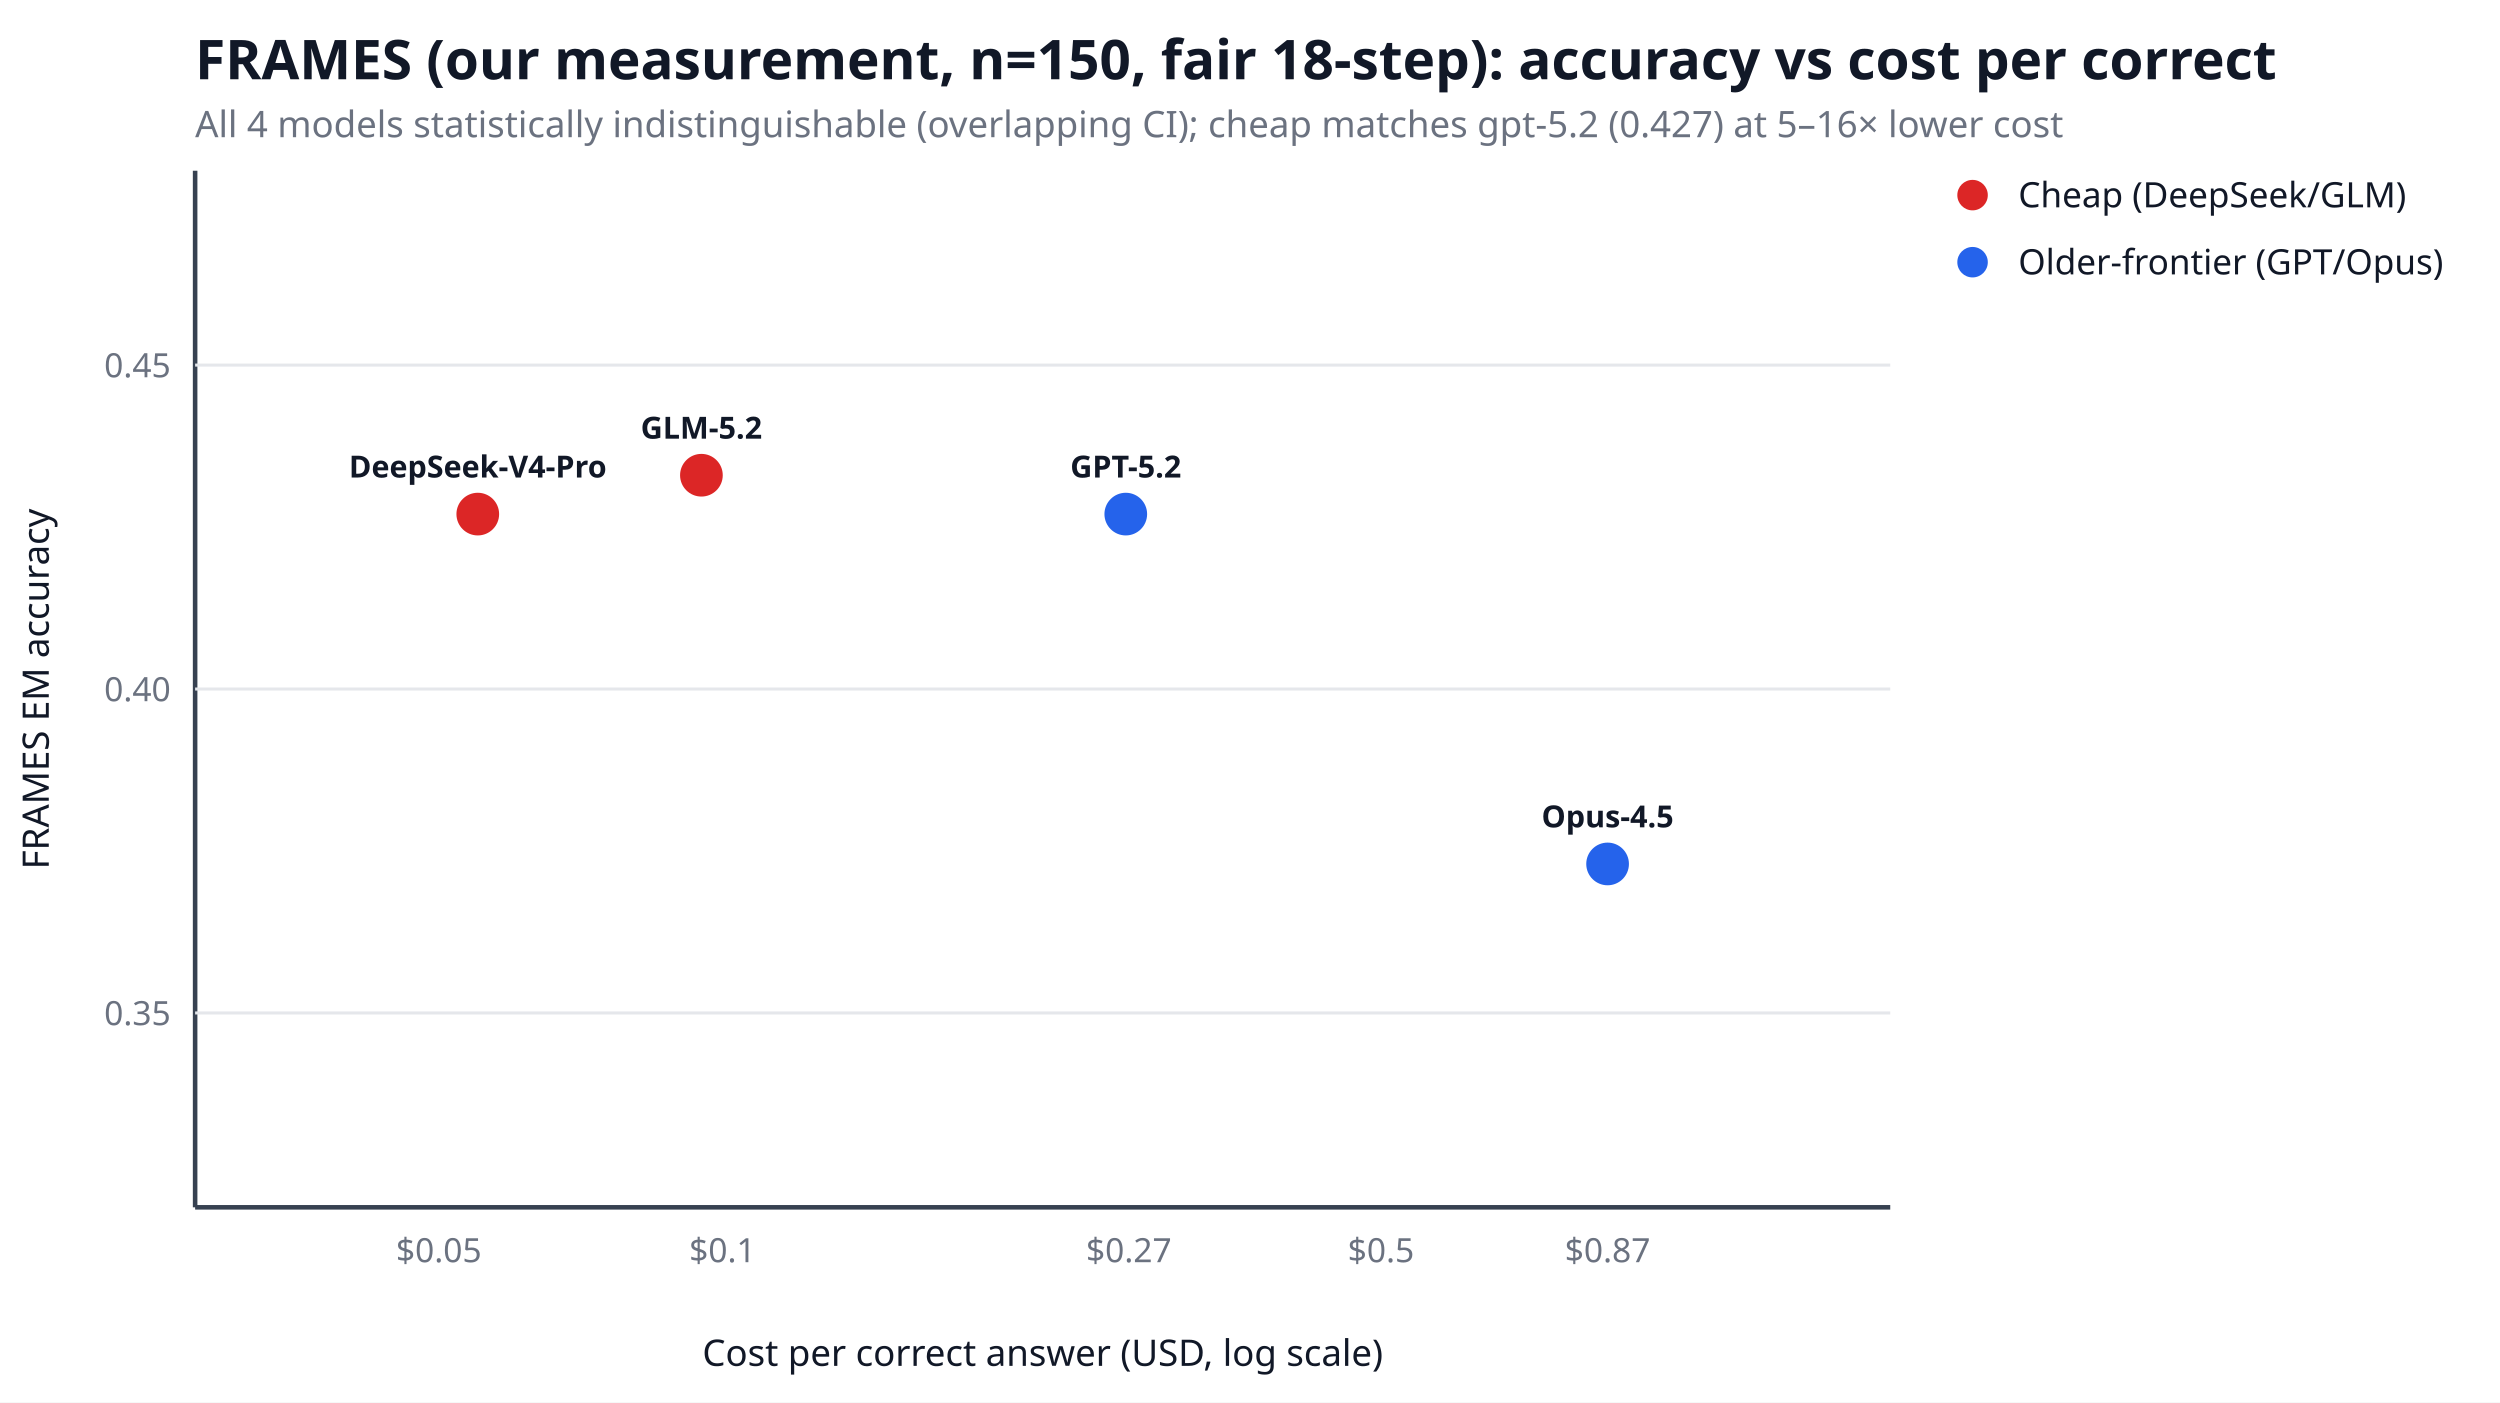
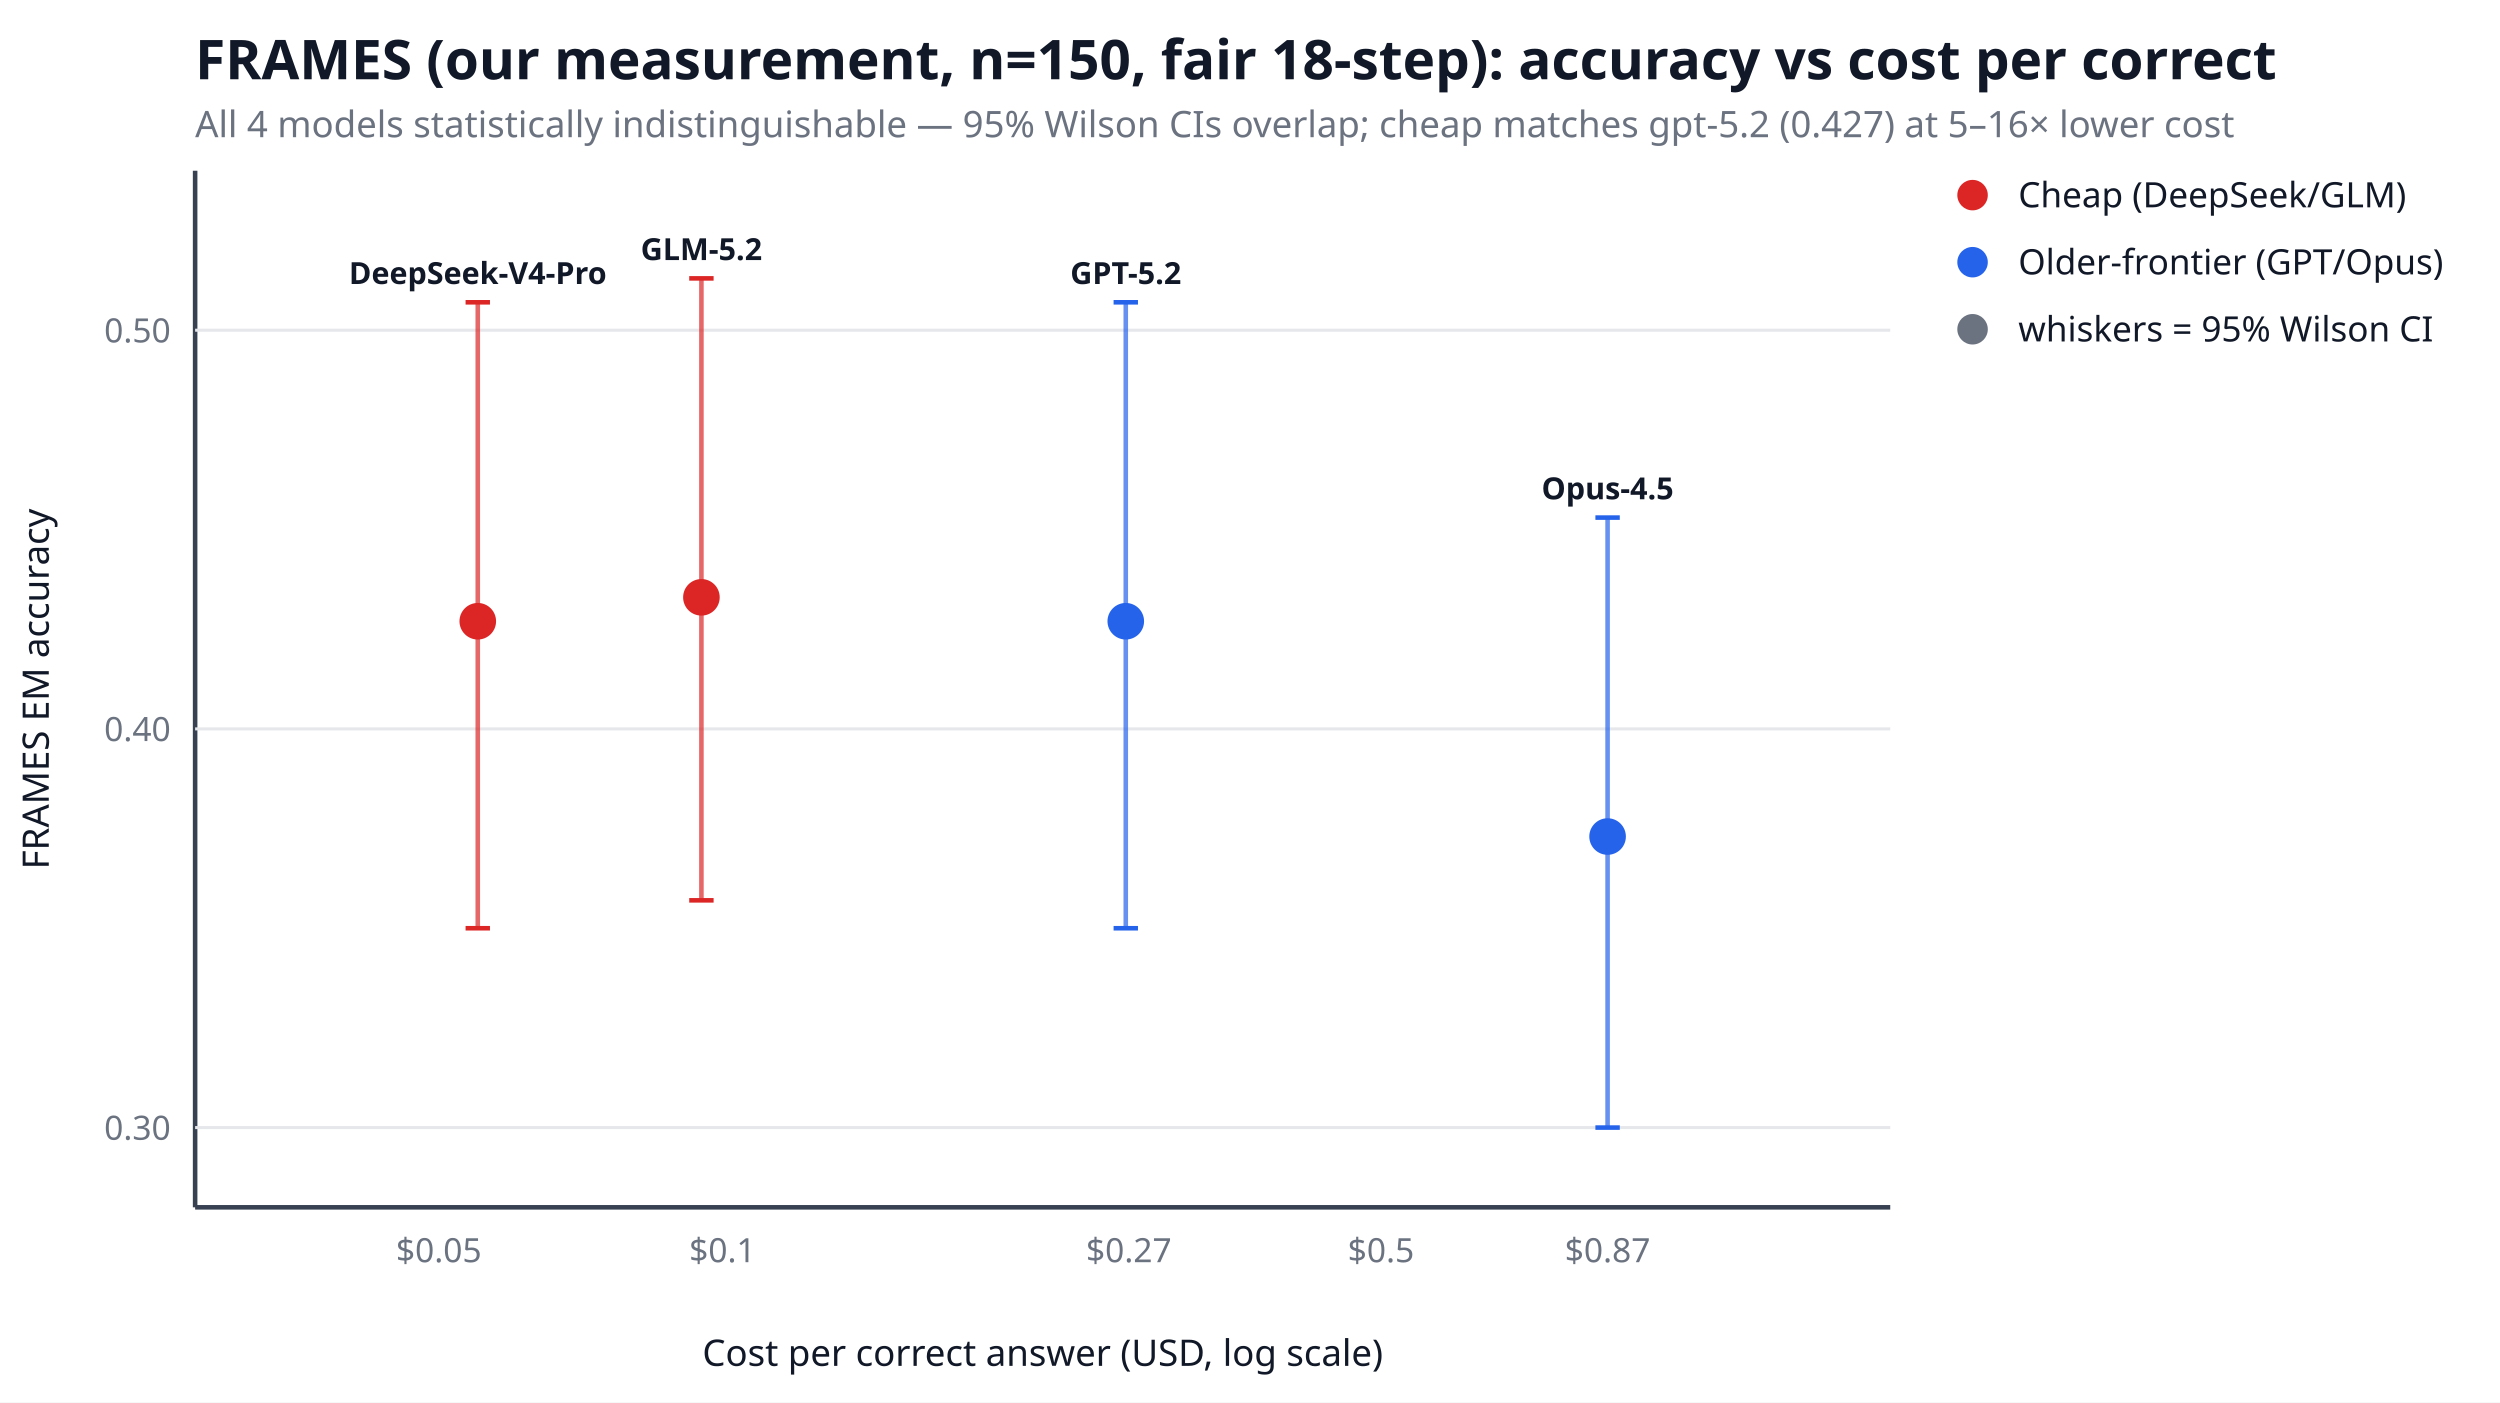
<svg xmlns="http://www.w3.org/2000/svg" viewBox="0 0 820 460" width="820" height="460">
  <rect width="820" height="460" fill="white" />
  <text x="64" y="26" font-family="system-ui,sans-serif" font-size="18" font-weight="700" fill="#111827">FRAMES (our measurement, n=150, fair 18-step): accuracy vs cost per correct</text>
-   <text x="64" y="45" font-family="system-ui,sans-serif" font-size="12" fill="#6b7280">All 4 models statistically indistinguishable (overlapping CI); cheap matches gpt-5.2 (0.427) at 5–16× lower cost</text>
+   <text x="64" y="45" font-family="system-ui,sans-serif" font-size="12" fill="#6b7280">All 4 models statistically indistinguishable — 95% Wilson CIs overlap; cheap matches gpt-5.2 (0.427) at 5–16× lower cost</text>
  <line x1="64" y1="396" x2="620" y2="396" stroke="#374151" stroke-width="1.5" />
  <line x1="64" y1="56" x2="64" y2="396" stroke="#374151" stroke-width="1.5" />
-   <line x1="64" y1="332.25" x2="620" y2="332.25" stroke="#e5e7eb" stroke-width="1" />
-   <text x="56" y="336.25" text-anchor="end" font-family="system-ui,sans-serif" font-size="11" fill="#6b7280">0.35</text>
-   <line x1="64" y1="226" x2="620" y2="226" stroke="#e5e7eb" stroke-width="1" />
-   <text x="56" y="230" text-anchor="end" font-family="system-ui,sans-serif" font-size="11" fill="#6b7280">0.40</text>
-   <line x1="64" y1="119.75" x2="620" y2="119.75" stroke="#e5e7eb" stroke-width="1" />
-   <text x="56" y="123.75" text-anchor="end" font-family="system-ui,sans-serif" font-size="11" fill="#6b7280">0.45</text>
+   <line x1="64" y1="369.846" x2="620" y2="369.846" stroke="#e5e7eb" stroke-width="1" />
+   <text x="56" y="373.846" text-anchor="end" font-family="system-ui,sans-serif" font-size="11" fill="#6b7280">0.30</text>
+   <line x1="64" y1="239.077" x2="620" y2="239.077" stroke="#e5e7eb" stroke-width="1" />
+   <text x="56" y="243.077" text-anchor="end" font-family="system-ui,sans-serif" font-size="11" fill="#6b7280">0.40</text>
+   <line x1="64" y1="108.308" x2="620" y2="108.308" stroke="#e5e7eb" stroke-width="1" />
+   <text x="56" y="112.308" text-anchor="end" font-family="system-ui,sans-serif" font-size="11" fill="#6b7280">0.50</text>
  <text x="143.918" y="414" text-anchor="middle" font-family="system-ui,sans-serif" font-size="11" fill="#6b7280">$0.05</text>
  <text x="236.947" y="414" text-anchor="middle" font-family="system-ui,sans-serif" font-size="11" fill="#6b7280">$0.1</text>
  <text x="370.253" y="414" text-anchor="middle" font-family="system-ui,sans-serif" font-size="11" fill="#6b7280">$0.27</text>
  <text x="452.952" y="414" text-anchor="middle" font-family="system-ui,sans-serif" font-size="11" fill="#6b7280">$0.5</text>
  <text x="527.29" y="414" text-anchor="middle" font-family="system-ui,sans-serif" font-size="11" fill="#6b7280">$0.87</text>
  <text x="342" y="448" text-anchor="middle" font-family="system-ui,sans-serif" font-size="12" fill="#111827">Cost per correct answer (USD, log scale)</text>
  <text transform="translate(16,226) rotate(-90)" text-anchor="middle" font-family="system-ui,sans-serif" font-size="12" fill="#111827">FRAMES EM accuracy</text>
-   <circle cx="230.063" cy="155.875" r="7" fill="#dc2626" />
-   <text x="230.063" y="143.875" text-anchor="middle" font-family="system-ui,sans-serif" font-size="10" font-weight="600" fill="#111827">GLM-5.2</text>
-   <circle cx="156.71" cy="168.625" r="7" fill="#dc2626" />
-   <text x="156.71" y="156.625" text-anchor="middle" font-family="system-ui,sans-serif" font-size="10" font-weight="600" fill="#111827">DeepSeek-V4-Pro</text>
-   <circle cx="369.255" cy="168.625" r="7" fill="#2563eb" />
-   <text x="369.255" y="156.625" text-anchor="middle" font-family="system-ui,sans-serif" font-size="10" font-weight="600" fill="#111827">GPT-5.2</text>
-   <circle cx="527.29" cy="283.375" r="7" fill="#2563eb" />
-   <text x="527.29" y="271.375" text-anchor="middle" font-family="system-ui,sans-serif" font-size="10" font-weight="600" fill="#111827">Opus-4.5</text>
+   <line x1="230.063" y1="91.308" x2="230.063" y2="295.308" stroke="#dc2626" stroke-width="1.5" opacity="0.7" />
+   <line x1="226.063" y1="91.308" x2="234.063" y2="91.308" stroke="#dc2626" stroke-width="1.5" />
+   <line x1="226.063" y1="295.308" x2="234.063" y2="295.308" stroke="#dc2626" stroke-width="1.5" />
+   <circle cx="230.063" cy="195.923" r="6" fill="#dc2626" />
+   <text x="230.063" y="85.308" text-anchor="middle" font-family="system-ui,sans-serif" font-size="10" font-weight="600" fill="#111827">GLM-5.2</text>
+   <line x1="156.71" y1="99.154" x2="156.71" y2="304.462" stroke="#dc2626" stroke-width="1.5" opacity="0.7" />
+   <line x1="152.71" y1="99.154" x2="160.71" y2="99.154" stroke="#dc2626" stroke-width="1.5" />
+   <line x1="152.71" y1="304.462" x2="160.71" y2="304.462" stroke="#dc2626" stroke-width="1.5" />
+   <circle cx="156.71" cy="203.769" r="6" fill="#dc2626" />
+   <text x="156.71" y="93.154" text-anchor="middle" font-family="system-ui,sans-serif" font-size="10" font-weight="600" fill="#111827">DeepSeek-V4-Pro</text>
+   <line x1="369.255" y1="99.154" x2="369.255" y2="304.462" stroke="#2563eb" stroke-width="1.5" opacity="0.7" />
+   <line x1="365.255" y1="99.154" x2="373.255" y2="99.154" stroke="#2563eb" stroke-width="1.5" />
+   <line x1="365.255" y1="304.462" x2="373.255" y2="304.462" stroke="#2563eb" stroke-width="1.5" />
+   <circle cx="369.255" cy="203.769" r="6" fill="#2563eb" />
+   <text x="369.255" y="93.154" text-anchor="middle" font-family="system-ui,sans-serif" font-size="10" font-weight="600" fill="#111827">GPT-5.2</text>
+   <line x1="527.29" y1="169.769" x2="527.29" y2="369.846" stroke="#2563eb" stroke-width="1.5" opacity="0.7" />
+   <line x1="523.29" y1="169.769" x2="531.29" y2="169.769" stroke="#2563eb" stroke-width="1.5" />
+   <line x1="523.29" y1="369.846" x2="531.29" y2="369.846" stroke="#2563eb" stroke-width="1.5" />
+   <circle cx="527.29" cy="274.385" r="6" fill="#2563eb" />
+   <text x="527.29" y="163.769" text-anchor="middle" font-family="system-ui,sans-serif" font-size="10" font-weight="600" fill="#111827">Opus-4.5</text>
  <circle cx="647" cy="64" r="5" fill="#dc2626" />
  <text x="662" y="68" font-family="system-ui,sans-serif" font-size="11.5" fill="#111827">Cheap (DeepSeek/GLM)</text>
  <circle cx="647" cy="86" r="5" fill="#2563eb" />
  <text x="662" y="90" font-family="system-ui,sans-serif" font-size="11.5" fill="#111827">Older-frontier (GPT/Opus)</text>
+   <circle cx="647" cy="108" r="5" fill="#6b7280" />
+   <text x="662" y="112" font-family="system-ui,sans-serif" font-size="11.5" fill="#111827">whiskers = 95% Wilson CI</text>
</svg>
